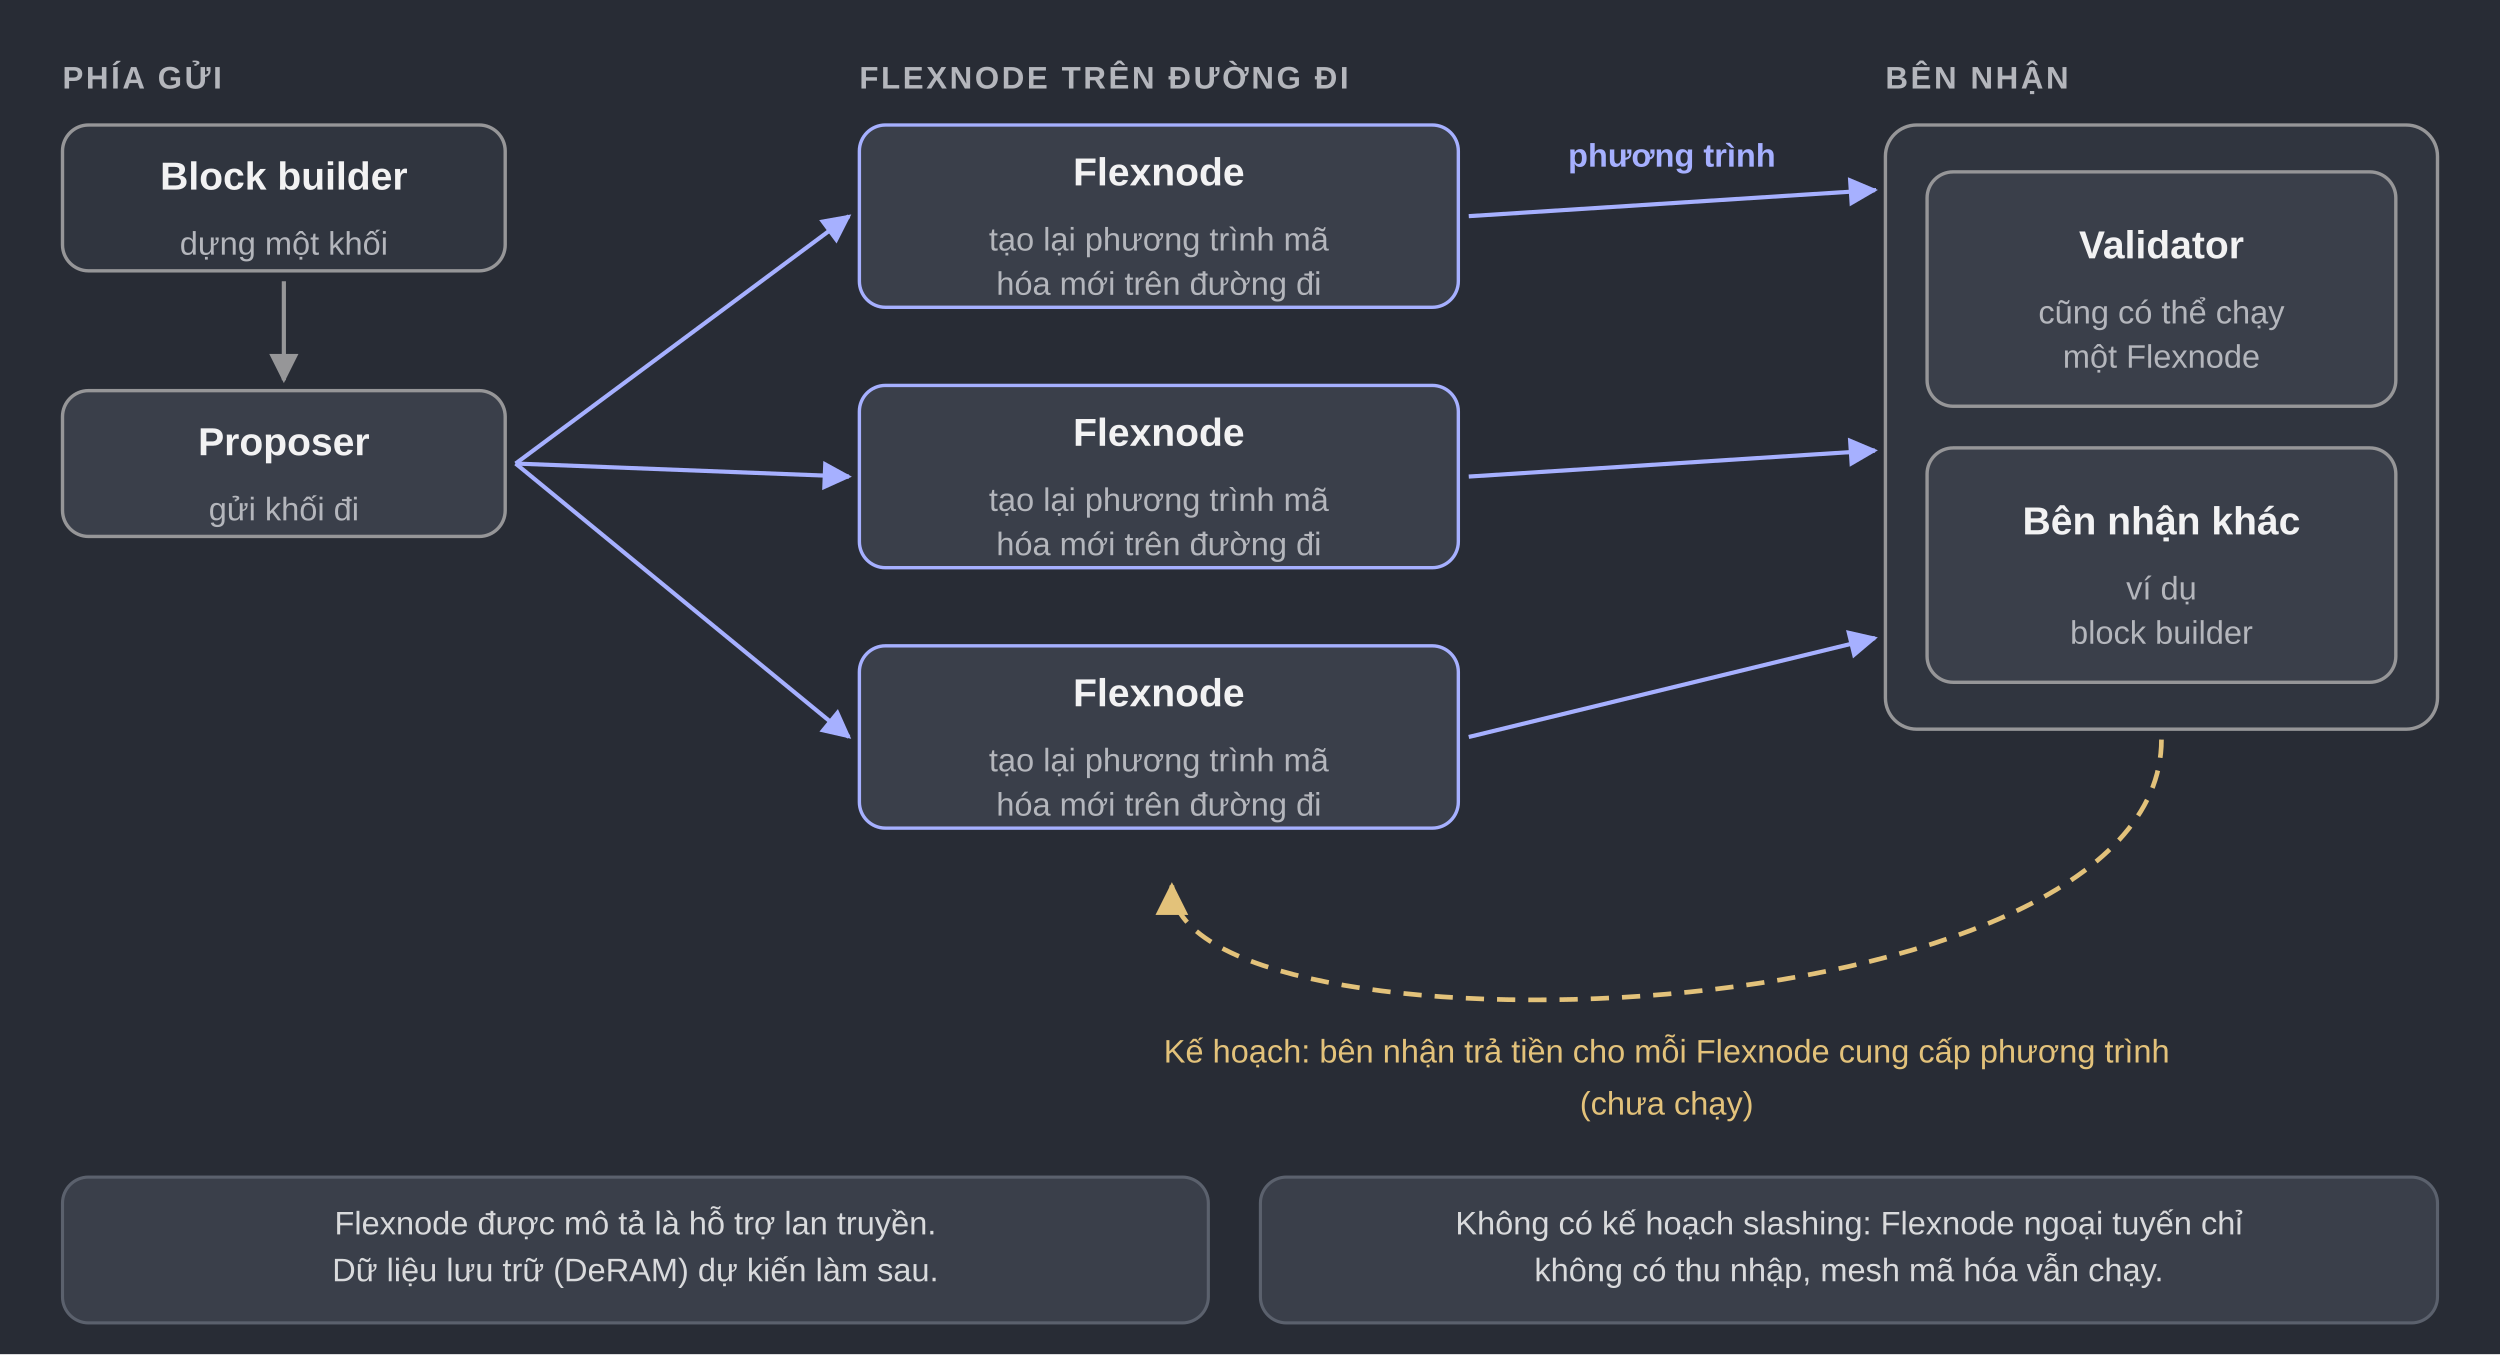
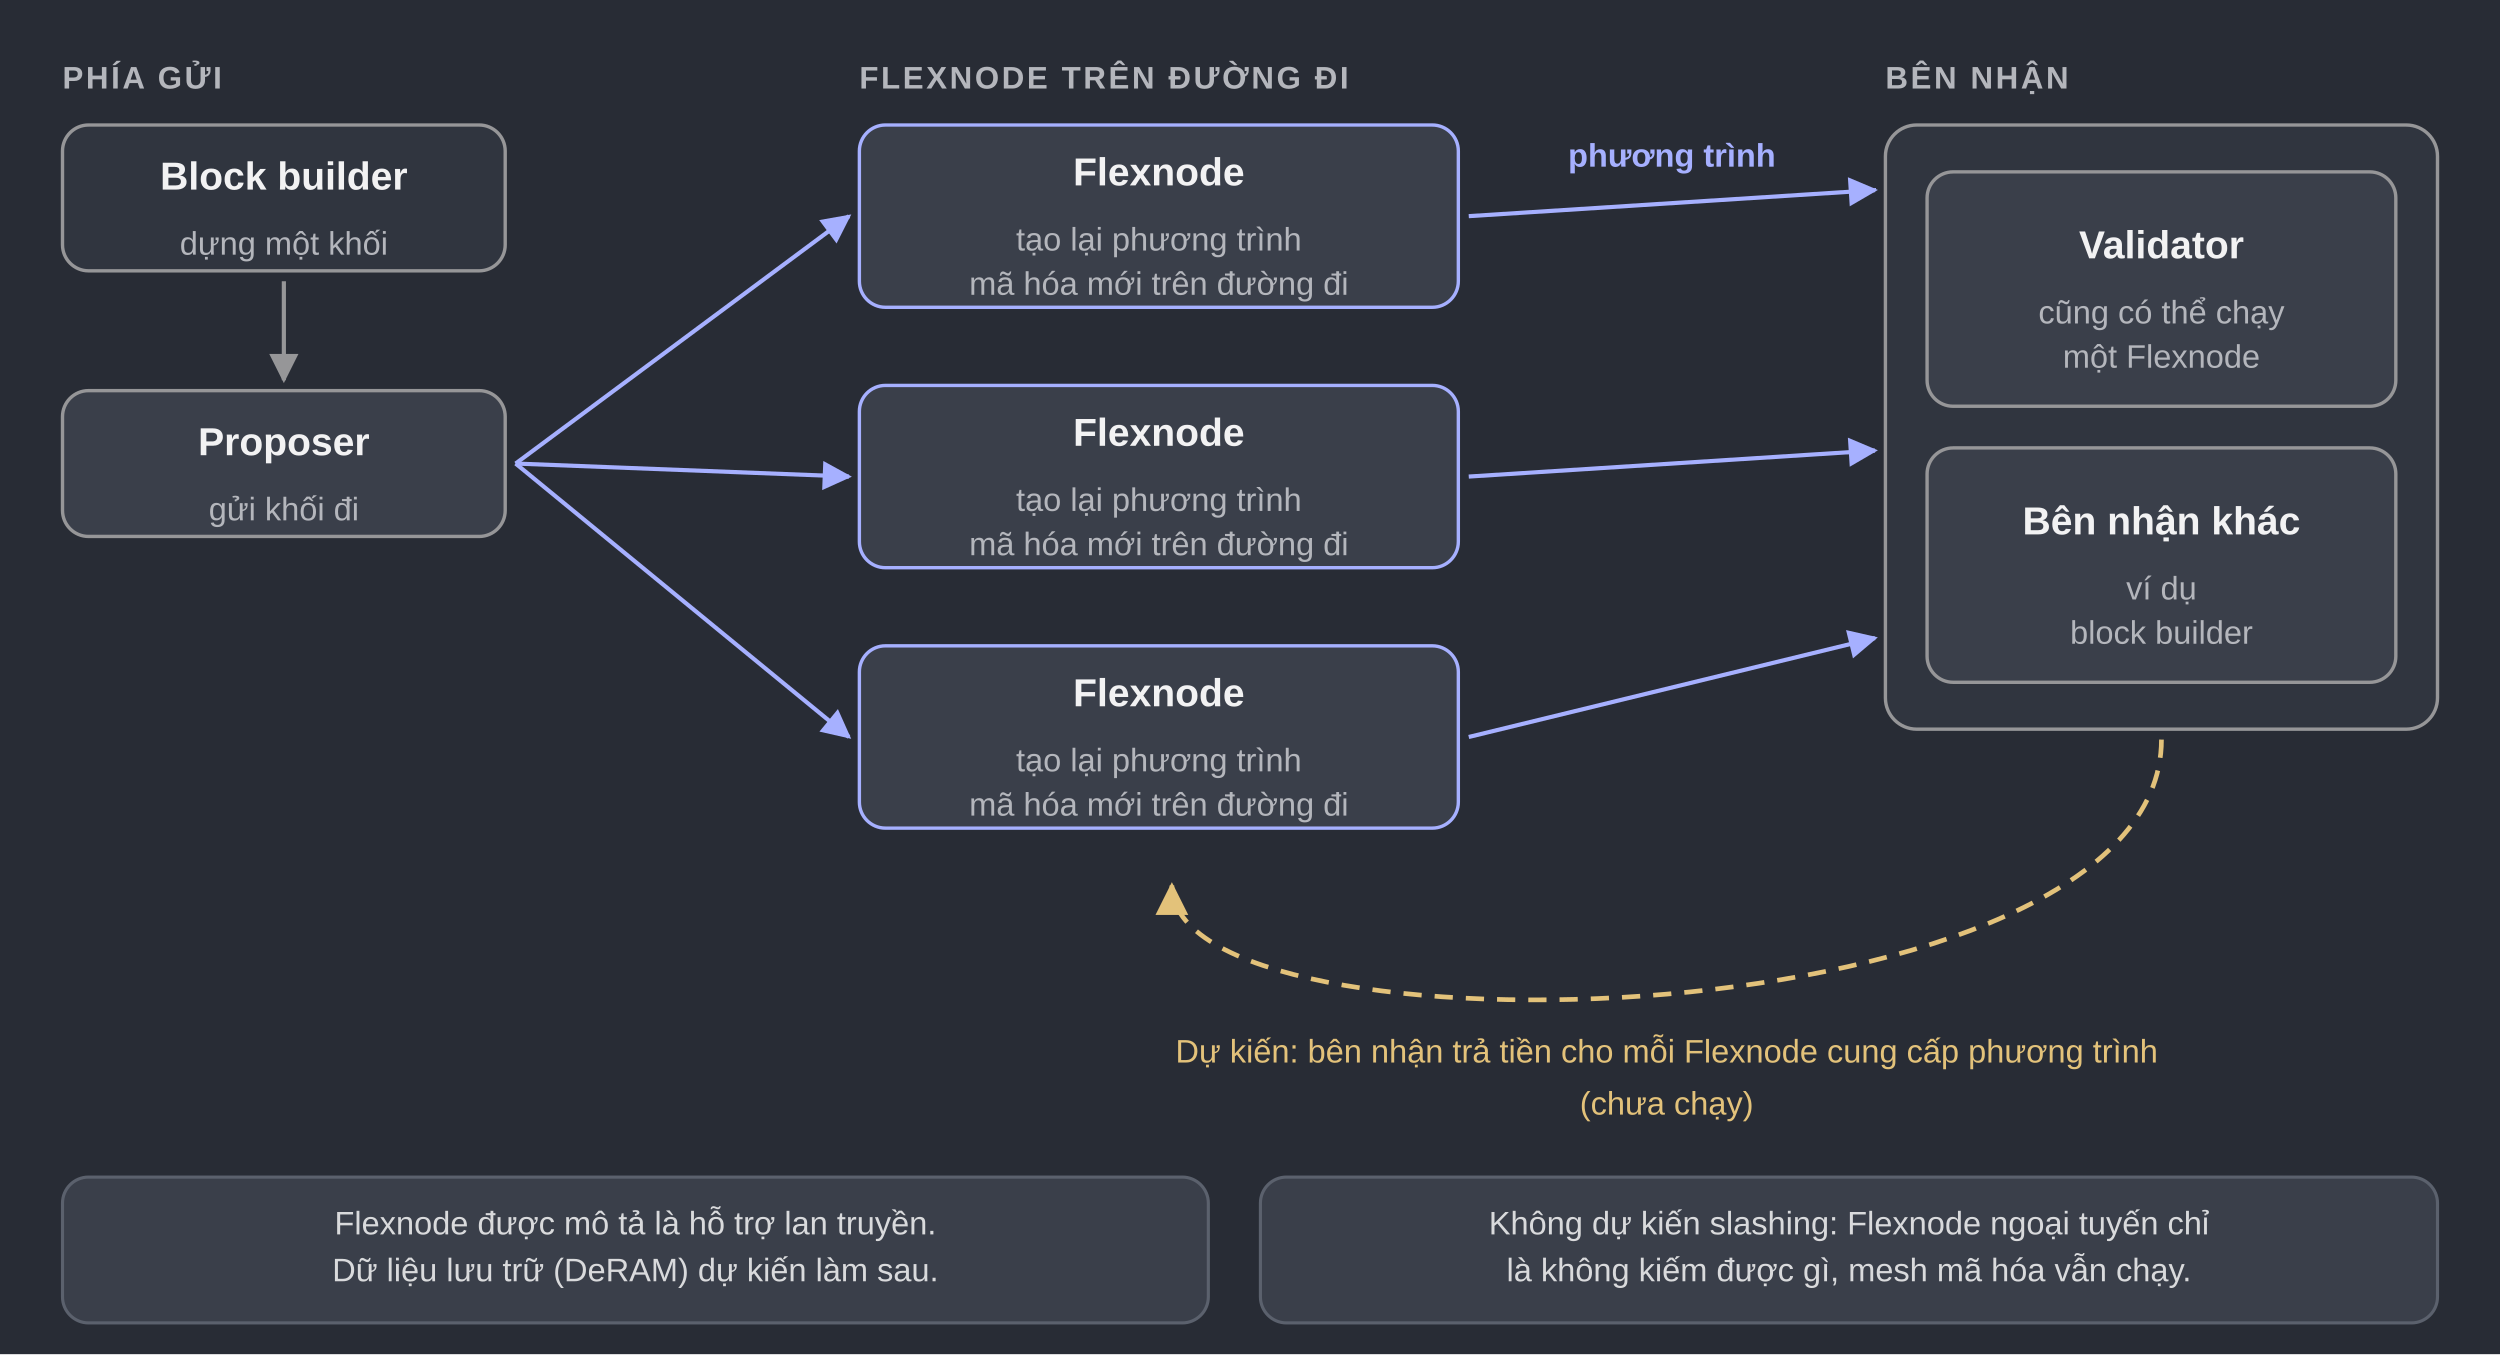
<svg xmlns="http://www.w3.org/2000/svg" viewBox="0 0 960 520" font-family="Helvetica Neue, Arial, sans-serif">
  <defs>
    <marker id="a" viewBox="0 0 10 10" refX="9" refY="5" markerWidth="7" markerHeight="7" orient="auto-start-reverse">
      <path d="M0 0L10 5L0 10z" fill="#969698" />
    </marker>
    <marker id="aw" viewBox="0 0 10 10" refX="9" refY="5" markerWidth="7" markerHeight="7" orient="auto-start-reverse">
      <path d="M0 0L10 5L0 10z" fill="#E3C27A" />
    </marker>
    <marker id="al" viewBox="0 0 10 10" refX="9" refY="5" markerWidth="7" markerHeight="7" orient="auto-start-reverse">
      <path d="M0 0L10 5L0 10z" fill="#A6B0FF" />
    </marker>
    <marker id="ab" viewBox="0 0 10 10" refX="9" refY="5" markerWidth="7" markerHeight="7" orient="auto-start-reverse">
      <path d="M0 0L10 5L0 10z" fill="#93C3EA" />
    </marker>
  </defs>
  <rect width="960" height="520" fill="#282C35" />
  <text x="24" y="34" fill="#B4B6BC" font-size="12" font-weight="600" text-anchor="start" letter-spacing="1">PHÍA GỬI</text>
  <rect x="24" y="48" width="170" height="56" rx="10" fill="#30353F" stroke="#969698" stroke-width="1.3" />
  <text x="109.0" y="72.8" fill="#F2F2F3" font-size="15" font-weight="600" text-anchor="middle">Block builder</text>
  <text x="109.0" y="97.8" fill="#B4B6BC" font-size="12.5" font-weight="400" text-anchor="middle">dựng một khối</text>
  <rect x="24" y="150" width="170" height="56" rx="10" fill="#3A3F4A" stroke="#969698" stroke-width="1.3" />
  <text x="109.0" y="174.8" fill="#F2F2F3" font-size="15" font-weight="600" text-anchor="middle">Proposer</text>
  <text x="109.0" y="199.8" fill="#B4B6BC" font-size="12.5" font-weight="400" text-anchor="middle">gửi khối đi</text>
  <line x1="109" y1="108" x2="109" y2="146" stroke="#969698" stroke-width="1.6" marker-end="url(#a)" />
  <text x="330" y="34" fill="#B4B6BC" font-size="12" font-weight="600" text-anchor="start" letter-spacing="1">FLEXNODE TRÊN ĐƯỜNG ĐI</text>
  <rect x="330" y="48" width="230" height="70" rx="10" fill="#3A3F4A" stroke="#A6B0FF" stroke-width="1.3" />
  <text x="445.0" y="71.2" fill="#F2F2F3" font-size="15" font-weight="600" text-anchor="middle">Flexnode</text>
-   <text x="445.0" y="96.2" fill="#B4B6BC" font-size="12.5" font-weight="400" text-anchor="middle">tạo lại phương trình mã</text>
-   <text x="445.0" y="113.2" fill="#B4B6BC" font-size="12.5" font-weight="400" text-anchor="middle">hóa mới trên đường đi</text>
+   <text x="445.0" y="96.2" fill="#B4B6BC" font-size="12.5" font-weight="400" text-anchor="middle">tạo lại phương trình</text>
+   <text x="445.0" y="113.2" fill="#B4B6BC" font-size="12.5" font-weight="400" text-anchor="middle">mã hóa mới trên đường đi</text>
  <line x1="198" y1="178" x2="326" y2="83" stroke="#A6B0FF" stroke-width="1.6" marker-end="url(#al)" />
  <rect x="330" y="148" width="230" height="70" rx="10" fill="#3A3F4A" stroke="#A6B0FF" stroke-width="1.3" />
  <text x="445.0" y="171.2" fill="#F2F2F3" font-size="15" font-weight="600" text-anchor="middle">Flexnode</text>
-   <text x="445.0" y="196.2" fill="#B4B6BC" font-size="12.5" font-weight="400" text-anchor="middle">tạo lại phương trình mã</text>
-   <text x="445.0" y="213.2" fill="#B4B6BC" font-size="12.5" font-weight="400" text-anchor="middle">hóa mới trên đường đi</text>
+   <text x="445.0" y="196.2" fill="#B4B6BC" font-size="12.5" font-weight="400" text-anchor="middle">tạo lại phương trình</text>
+   <text x="445.0" y="213.2" fill="#B4B6BC" font-size="12.5" font-weight="400" text-anchor="middle">mã hóa mới trên đường đi</text>
  <line x1="198" y1="178" x2="326" y2="183" stroke="#A6B0FF" stroke-width="1.6" marker-end="url(#al)" />
  <rect x="330" y="248" width="230" height="70" rx="10" fill="#3A3F4A" stroke="#A6B0FF" stroke-width="1.3" />
  <text x="445.0" y="271.2" fill="#F2F2F3" font-size="15" font-weight="600" text-anchor="middle">Flexnode</text>
-   <text x="445.0" y="296.2" fill="#B4B6BC" font-size="12.5" font-weight="400" text-anchor="middle">tạo lại phương trình mã</text>
-   <text x="445.0" y="313.2" fill="#B4B6BC" font-size="12.5" font-weight="400" text-anchor="middle">hóa mới trên đường đi</text>
+   <text x="445.0" y="296.2" fill="#B4B6BC" font-size="12.5" font-weight="400" text-anchor="middle">tạo lại phương trình</text>
+   <text x="445.0" y="313.2" fill="#B4B6BC" font-size="12.5" font-weight="400" text-anchor="middle">mã hóa mới trên đường đi</text>
  <line x1="198" y1="178" x2="326" y2="283" stroke="#A6B0FF" stroke-width="1.6" marker-end="url(#al)" />
  <text x="724" y="34" fill="#B4B6BC" font-size="12" font-weight="600" text-anchor="start" letter-spacing="1">BÊN NHẬN</text>
  <rect x="724" y="48" width="212" height="232" rx="12" fill="#30353F" stroke="#969698" stroke-width="1.3" />
  <rect x="740" y="66" width="180" height="90" rx="10" fill="#3A3F4A" stroke="#969698" stroke-width="1.3" />
  <text x="830.0" y="99.2" fill="#F2F2F3" font-size="15" font-weight="600" text-anchor="middle">Validator</text>
  <text x="830.0" y="124.2" fill="#B4B6BC" font-size="12.5" font-weight="400" text-anchor="middle">cũng có thể chạy</text>
  <text x="830.0" y="141.2" fill="#B4B6BC" font-size="12.5" font-weight="400" text-anchor="middle">một Flexnode</text>
  <rect x="740" y="172" width="180" height="90" rx="10" fill="#3A3F4A" stroke="#969698" stroke-width="1.3" />
  <text x="830.0" y="205.2" fill="#F2F2F3" font-size="15" font-weight="600" text-anchor="middle">Bên nhận khác</text>
  <text x="830.0" y="230.2" fill="#B4B6BC" font-size="12.5" font-weight="400" text-anchor="middle">ví dụ</text>
  <text x="830.0" y="247.2" fill="#B4B6BC" font-size="12.5" font-weight="400" text-anchor="middle">block builder</text>
  <line x1="564" y1="83" x2="720" y2="73" stroke="#A6B0FF" stroke-width="1.6" marker-end="url(#al)" />
  <line x1="564" y1="183" x2="720" y2="173" stroke="#A6B0FF" stroke-width="1.6" marker-end="url(#al)" />
  <line x1="564" y1="283" x2="720" y2="245" stroke="#A6B0FF" stroke-width="1.6" marker-end="url(#al)" />
  <text x="642" y="64" fill="#A6B0FF" font-size="12.5" font-weight="600" text-anchor="middle">phương trình</text>
  <path d="M830 284 C 830 400, 450 410, 450 340" stroke="#E3C27A" stroke-width="1.8" fill="none" stroke-dasharray="7 5" marker-end="url(#aw)" />
-   <text x="640" y="408" fill="#E3C27A" font-size="12.5" font-weight="400" text-anchor="middle">Kế hoạch: bên nhận trả tiền cho mỗi Flexnode cung cấp phương trình</text>
+   <text x="640" y="408" fill="#E3C27A" font-size="12.5" font-weight="400" text-anchor="middle">Dự kiến: bên nhận trả tiền cho mỗi Flexnode cung cấp phương trình</text>
  <text x="640" y="428" fill="#E3C27A" font-size="12.5" font-weight="400" text-anchor="middle">(chưa chạy)</text>
  <rect x="24" y="452" width="440" height="56" rx="10" fill="#3A3F4A" stroke="#5B616D" stroke-width="1.2" />
  <text x="244" y="474" fill="#D9DADC" font-size="12.5" font-weight="400" text-anchor="middle">Flexnode được mô tả là hỗ trợ lan truyền.</text>
  <text x="244" y="492" fill="#D9DADC" font-size="12.5" font-weight="400" text-anchor="middle">Dữ liệu lưu trữ (DeRAM) dự kiến làm sau.</text>
  <rect x="484" y="452" width="452" height="56" rx="10" fill="#3A3F4A" stroke="#5B616D" stroke-width="1.2" />
-   <text x="710" y="474" fill="#D9DADC" font-size="12.5" font-weight="400" text-anchor="middle">Không có kế hoạch slashing: Flexnode ngoại tuyến chỉ</text>
-   <text x="710" y="492" fill="#D9DADC" font-size="12.5" font-weight="400" text-anchor="middle">không có thu nhập, mesh mã hóa vẫn chạy.</text>
+   <text x="710" y="474" fill="#D9DADC" font-size="12.5" font-weight="400" text-anchor="middle">Không dự kiến slashing: Flexnode ngoại tuyến chỉ</text>
+   <text x="710" y="492" fill="#D9DADC" font-size="12.5" font-weight="400" text-anchor="middle">là không kiếm được gì, mesh mã hóa vẫn chạy.</text>
</svg>
